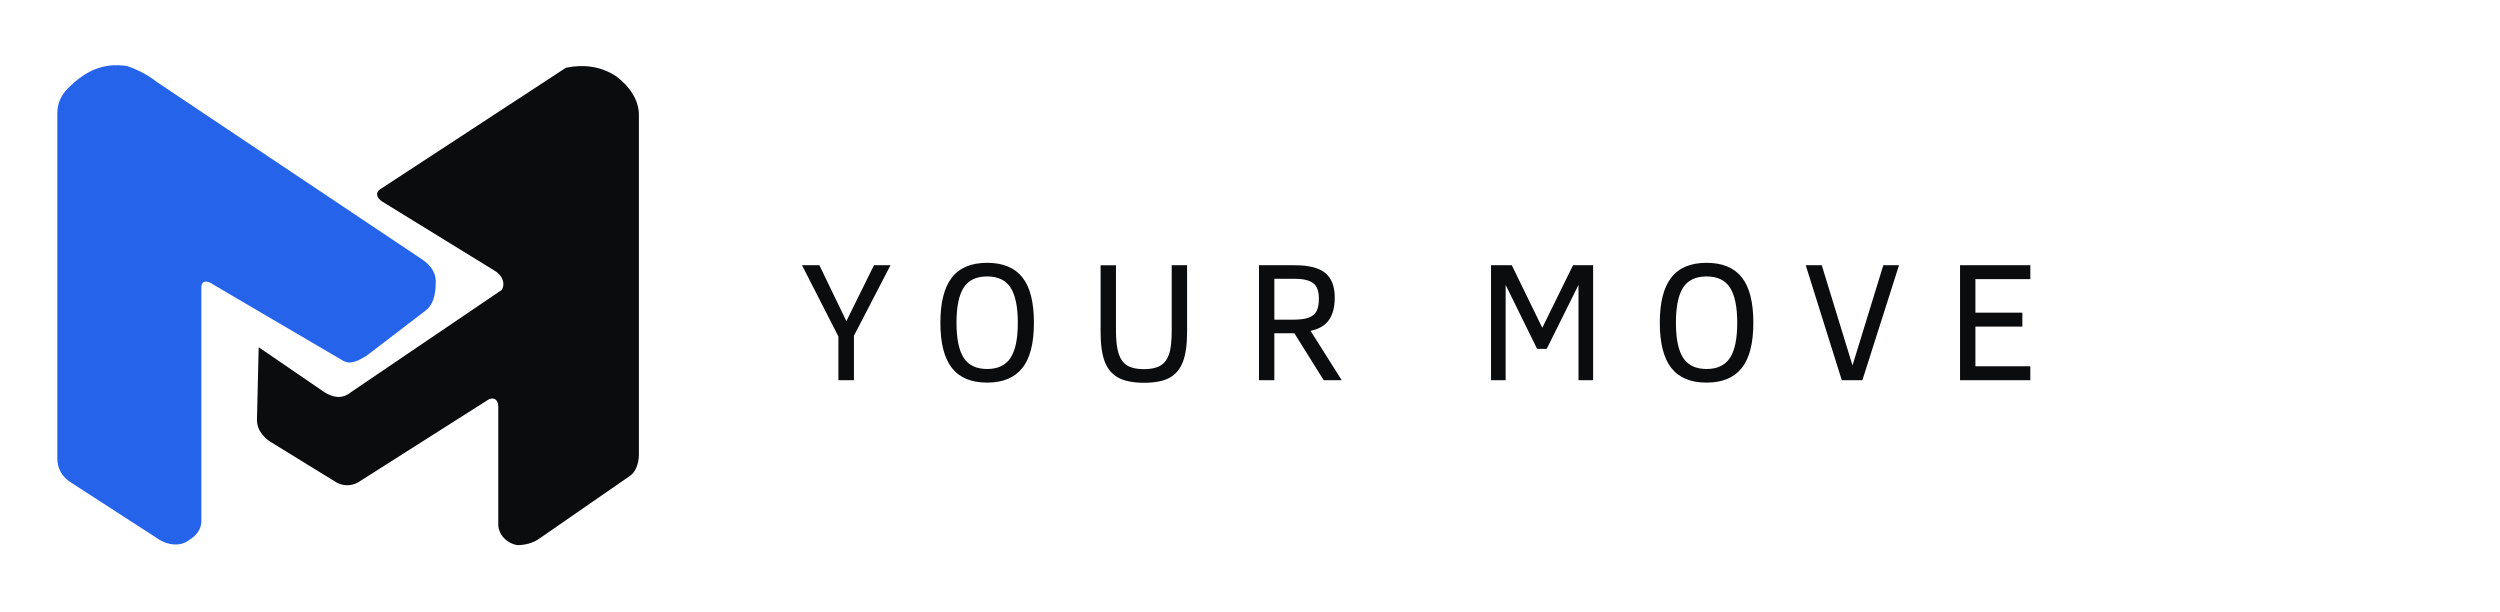
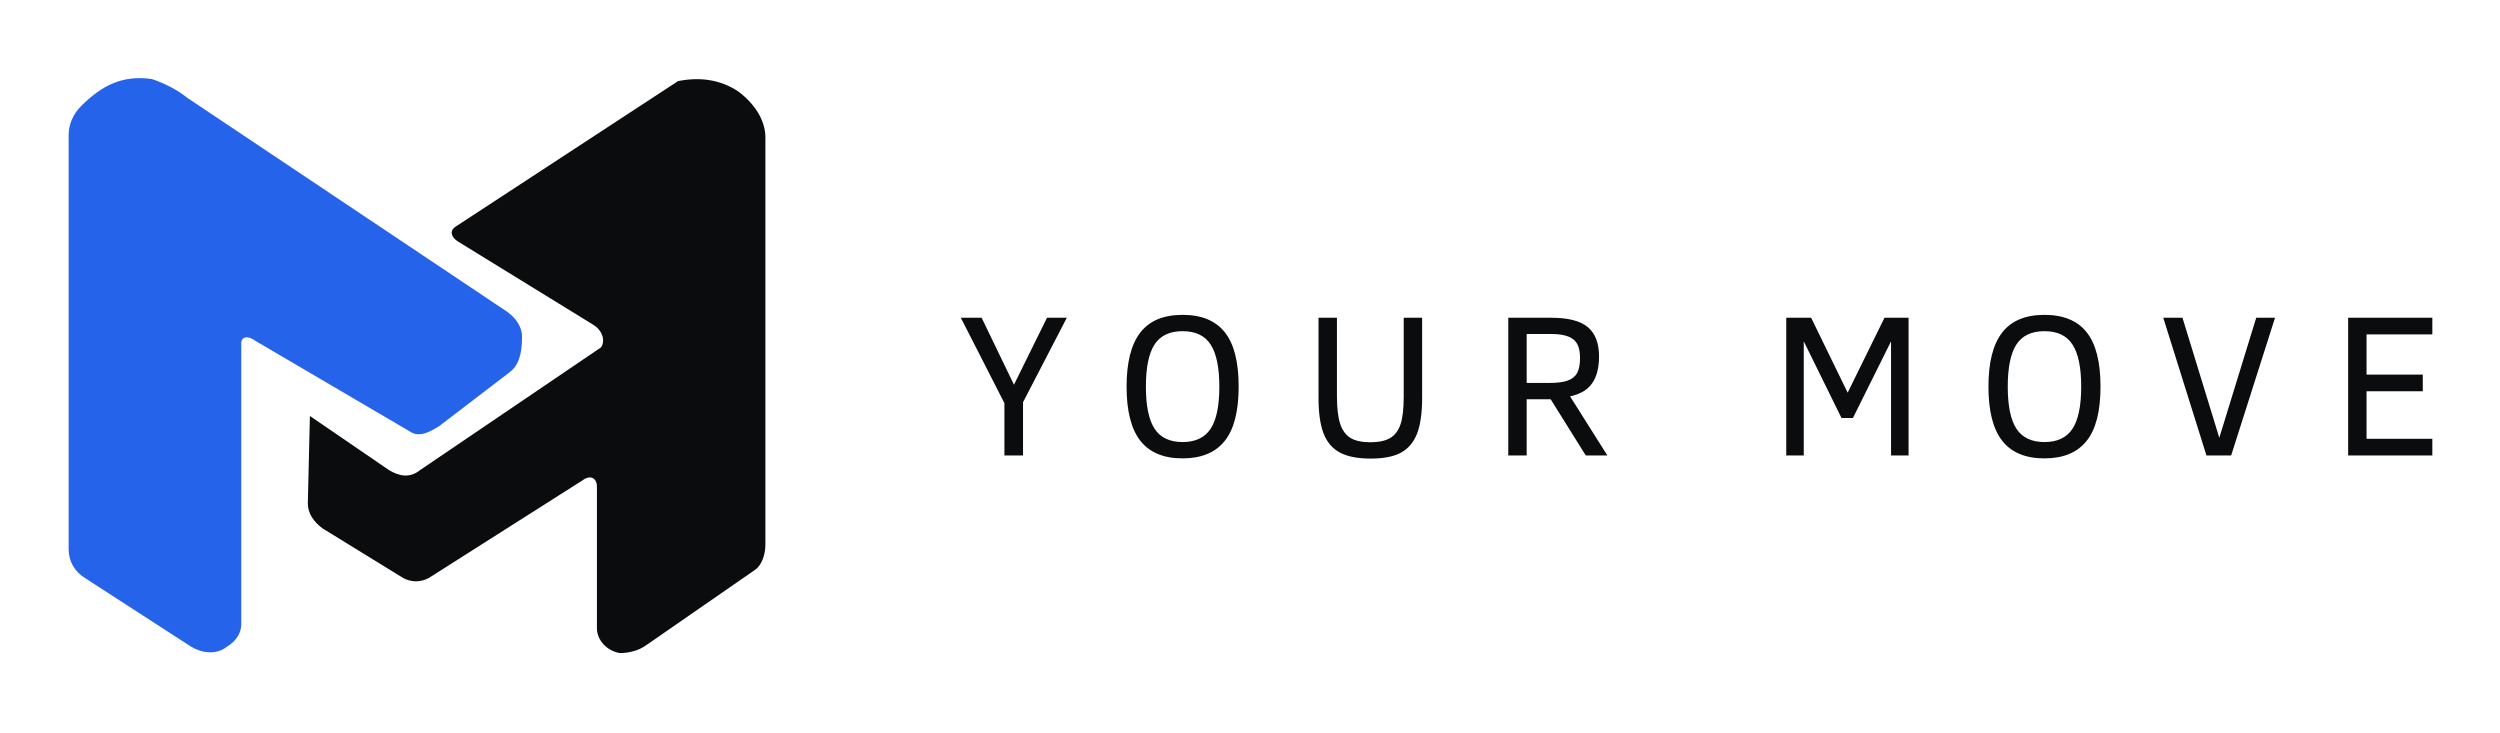
- <svg xmlns="http://www.w3.org/2000/svg" width="1440" height="352" viewBox="0 0 1440 352" role="img" aria-labelledby="title">
+ <svg xmlns="http://www.w3.org/2000/svg" width="1202" height="352" viewBox="0 0 1202 352" role="img" aria-labelledby="title">
  <path fill="#2563EB" d="M73 38 C59 36 49 41 39 51 C35 55 33 60 33 65 L33 264 C33 270 36 275 41 278 L92 311 C97 314 104 315 109 311 C114 308 116 304 116 300 L116 165 C116 162 119 161 123 164 L198 208 C202 210 206 208 211 205 L245 179 C249 176 251 171 251 162 C251 157 248 153 244 150 L90 47 C85 43 79 40 73 38 Z" />
  <path fill="#0B0C0E" d="M355 44 C346 38 336 37 326 39 L219 109 C216 111 217 114 220 116 L285 156 C290 159 291 164 289 167 L202 226 C197 230 192 229 187 226 L149 200 L148 242 C148 247 151 251 155 254 L194 278 C198 280 202 280 206 278 L280 231 C284 228 287 230 287 234 L287 302 C287 308 292 313 298 314 C302 314 307 313 311 310 L363 274 C366 272 368 267 368 262 L368 66 C368 58 363 50 355 44 Z" />
  <path fill="#0B0C0E" aria-label="YOUR MOVE" d="M 491.869,193.399 V 219 h -8.948 v -25.17 l -20.959,-41.057 h 10.001 l 15.552,32.204 15.887,-32.204 h 9.522 z m 103.673,-7.513 q 0,17.849 -6.747,26.175 -6.699,8.326 -20.193,8.326 -13.686,0 -20.337,-8.47 -6.604,-8.47 -6.604,-26.031 0,-17.418 6.556,-25.936 6.556,-8.565 20.385,-8.565 13.638,0 20.289,8.374 6.651,8.374 6.651,26.127 z m -9.283,0 q 0,-13.733 -4.163,-20.193 -4.115,-6.46 -13.494,-6.46 -9.379,0 -13.542,6.46 -4.115,6.46 -4.115,20.193 0,13.829 4.163,20.241 4.211,6.412 13.494,6.412 9.235,0 13.446,-6.364 4.211,-6.364 4.211,-20.289 z m 97.5,5.455 q 0,10.862 -2.44,17.131 -2.44,6.269 -7.704,9.14 -5.216,2.871 -14.643,2.871 -9.379,0 -14.786,-2.919 -5.407,-2.919 -7.848,-9.235 -2.393,-6.316 -2.393,-16.987 v -38.568 h 8.853 v 37.611 q 0,8.709 1.579,13.446 1.579,4.689 4.977,6.747 3.445,2.058 9.475,2.058 6.077,0 9.522,-2.01 3.445,-2.058 4.977,-6.508 1.579,-4.45 1.579,-13.542 v -37.803 h 8.853 z M 762.453,219 745.562,191.964 H 734.029 V 219 h -8.853 v -66.227 h 20.576 q 12.346,0 17.705,4.546 5.359,4.546 5.359,14.068 0,8.135 -3.302,12.872 -3.254,4.737 -10.623,6.316 L 772.837,219 Z m -2.775,-46.942 q 0,-6.556 -3.35,-8.996 -3.302,-2.488 -10.671,-2.488 H 734.029 v 23.543 h 11.054 q 5.551,0 8.709,-1.148 3.206,-1.196 4.546,-3.732 1.34,-2.584 1.34,-7.178 z M 909.219,219 v -54.886 l -18.327,36.846 h -5.503 l -18.136,-36.846 V 219 h -8.422 v -66.227 h 11.963 l 17.562,36.032 17.705,-36.032 h 11.58 V 219 Z m 100.706,-33.113 q 0,17.849 -6.747,26.175 -6.699,8.326 -20.193,8.326 -13.686,0 -20.337,-8.47 -6.604,-8.47 -6.604,-26.031 0,-17.418 6.556,-25.936 6.556,-8.565 20.385,-8.565 13.638,0 20.289,8.374 6.651,8.374 6.651,26.127 z m -9.283,0 q 0,-13.733 -4.163,-20.193 -4.115,-6.46 -13.494,-6.46 -9.379,0 -13.542,6.46 -4.115,6.46 -4.115,20.193 0,13.829 4.163,20.241 4.211,6.412 13.494,6.412 9.235,0 13.446,-6.364 4.211,-6.364 4.211,-20.289 z M 1072.732,219 h -11.867 l -20.767,-66.227 h 9.235 l 17.705,57.709 17.753,-57.709 h 9.044 z m 56.252,0 v -66.227 h 40.482 v 7.991 h -31.63 v 19.332 h 27.036 v 8.039 h -27.036 v 22.825 h 31.63 V 219 Z" />
</svg>
